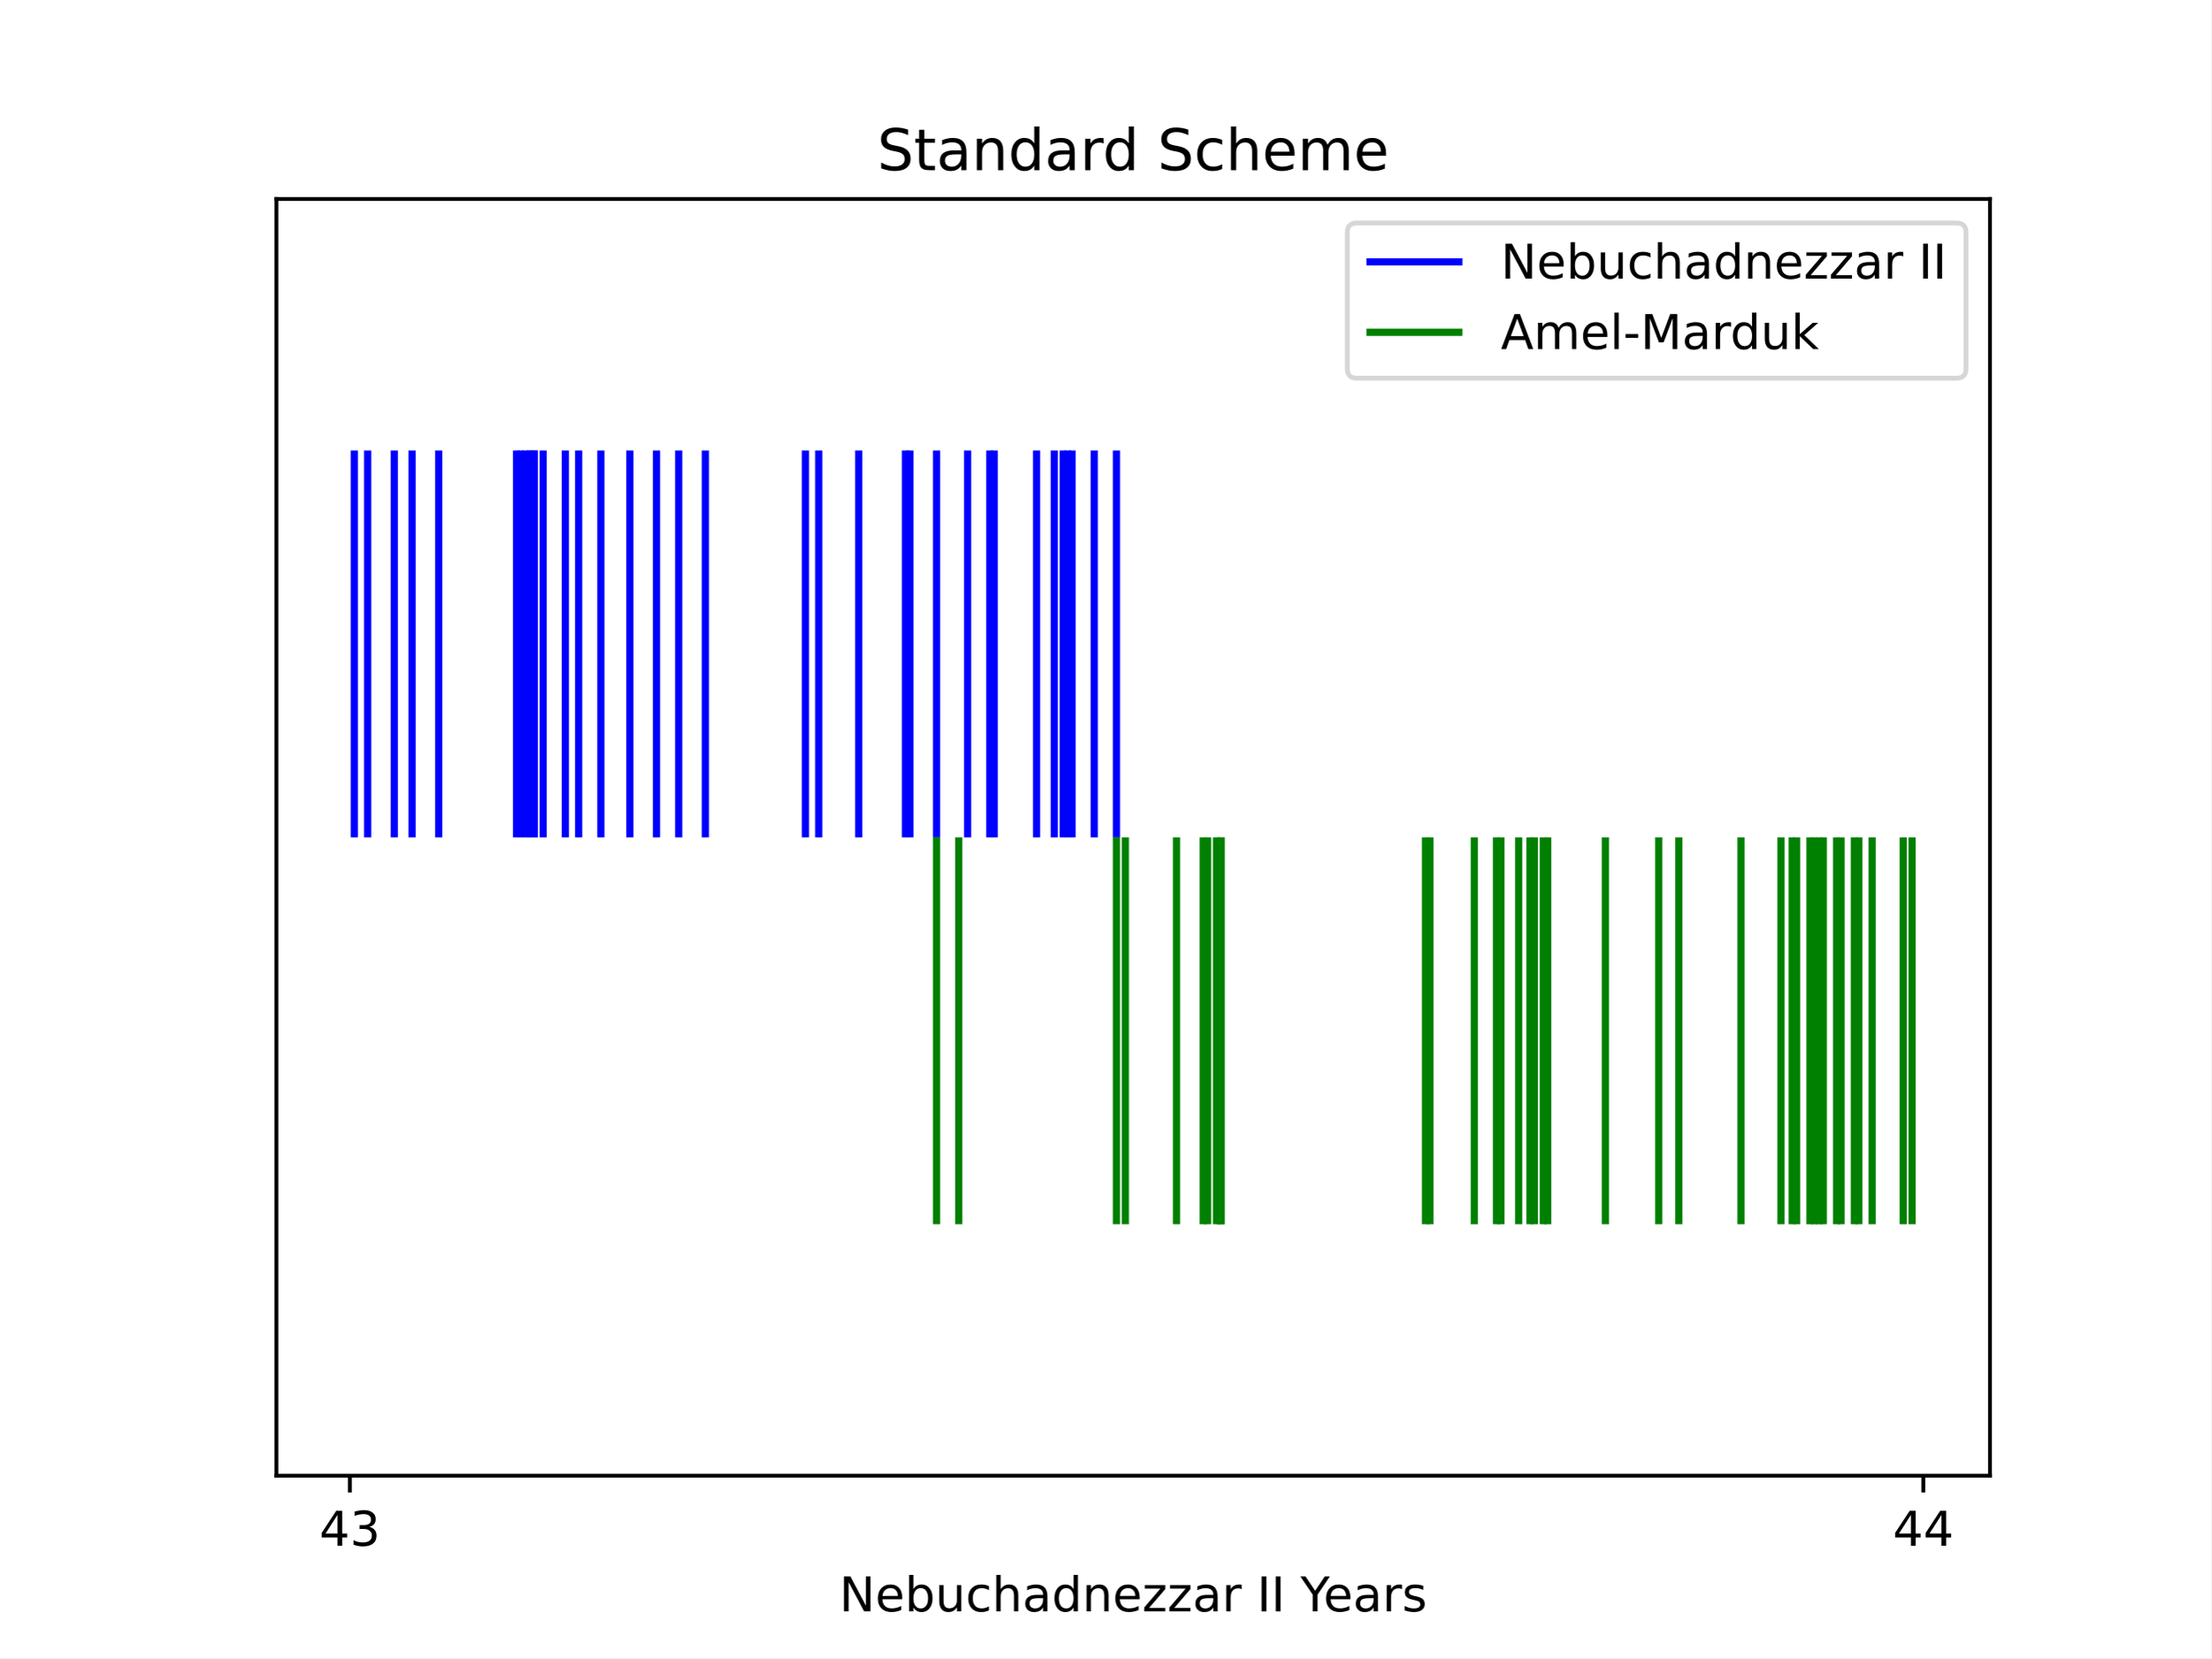
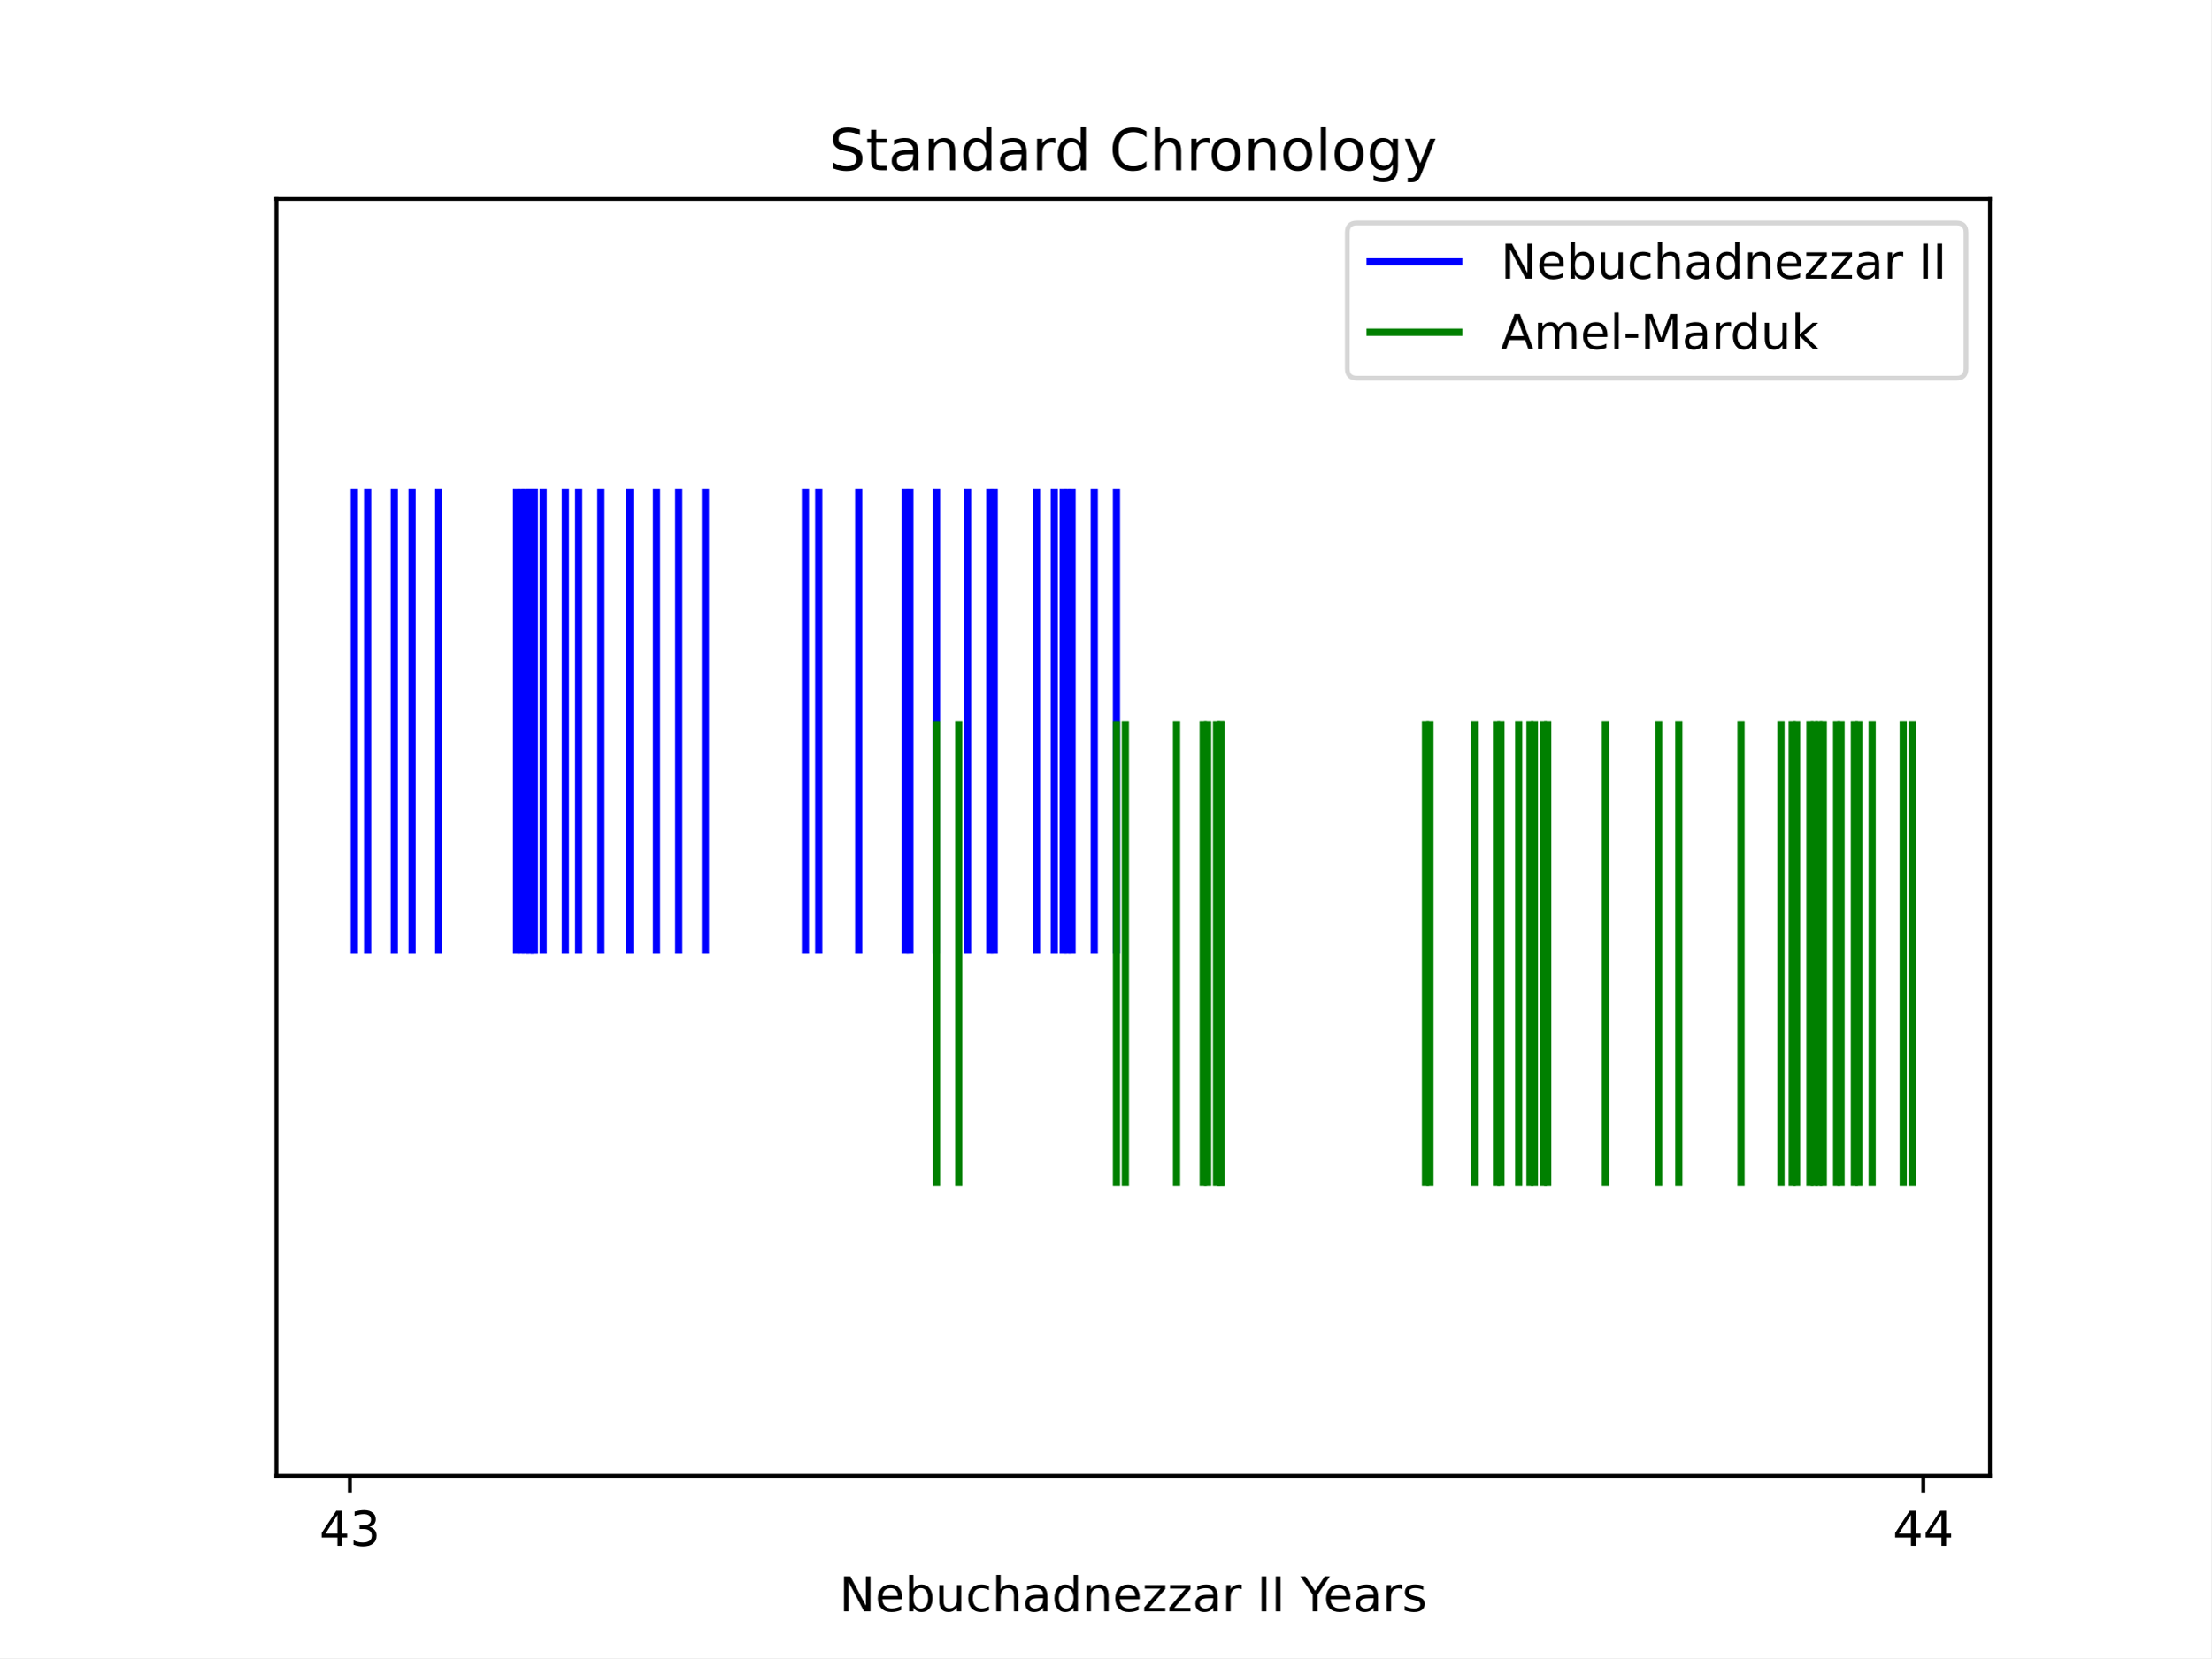
<svg xmlns="http://www.w3.org/2000/svg" xmlns:xlink="http://www.w3.org/1999/xlink" width="460.8pt" height="345.6pt" viewBox="0 0 460.8 345.6" version="1.1">
  <defs>
    <style type="text/css">*{stroke-linejoin: round; stroke-linecap: butt}</style>
  </defs>
  <g id="figure_1">
    <g id="patch_1">
      <path d="M 0 345.6  L 460.8 345.6  L 460.8 0  L 0 0  z " style="fill: #ffffff" />
    </g>
    <g id="axes_1">
      <g id="patch_2">
        <path d="M 57.6 307.584  L 414.72 307.584  L 414.72 41.472  L 57.6 41.472  z " style="fill: #ffffff" />
      </g>
      <g id="matplotlib.axis_1">
        <g id="xtick_1">
          <g id="line2d_1">
            <defs>
-               <path id="mb372bc1e57" d="M 0 0  L 0 3.5  " style="stroke: #000000; stroke-width: 0.8" />
+               <path id="m8598c7344e" d="M 0 0  L 0 3.5  " style="stroke: #000000; stroke-width: 0.8" />
            </defs>
            <g>
-               <use xlink:href="#mb372bc1e57" x="72.907" y="307.584" style="stroke: #000000; stroke-width: 0.8" />
+               <use xlink:href="#m8598c7344e" x="72.907" y="307.584" style="stroke: #000000; stroke-width: 0.8" />
            </g>
          </g>
          <g id="text_1">
            <g transform="translate(66.54484 322.1824)scale(0.1 -0.1)">
              <defs>
                <path id="DejaVuSans-34" d="M 2419 4116  L 825 1625  L 2419 1625  L 2419 4116  z M 2253 4666  L 3047 4666  L 3047 1625  L 3713 1625  L 3713 1100  L 3047 1100  L 3047 0  L 2419 0  L 2419 1100  L 313 1100  L 313 1709  L 2253 4666  z " transform="scale(0.015625)" />
                <path id="DejaVuSans-33" d="M 2597 2516  Q 3050 2419 3304 2112  Q 3559 1806 3559 1356  Q 3559 666 3084 287  Q 2609 -91 1734 -91  Q 1441 -91 1130 -33  Q 819 25 488 141  L 488 750  Q 750 597 1062 519  Q 1375 441 1716 441  Q 2309 441 2620 675  Q 2931 909 2931 1356  Q 2931 1769 2642 2001  Q 2353 2234 1838 2234  L 1294 2234  L 1294 2753  L 1863 2753  Q 2328 2753 2575 2939  Q 2822 3125 2822 3475  Q 2822 3834 2567 4026  Q 2313 4219 1838 4219  Q 1578 4219 1281 4162  Q 984 4106 628 3988  L 628 4550  Q 988 4650 1302 4700  Q 1616 4750 1894 4750  Q 2613 4750 3031 4423  Q 3450 4097 3450 3541  Q 3450 3153 3228 2886  Q 3006 2619 2597 2516  z " transform="scale(0.015625)" />
              </defs>
              <use xlink:href="#DejaVuSans-34" />
              <use xlink:href="#DejaVuSans-33" x="63.623" />
            </g>
          </g>
        </g>
        <g id="xtick_2">
          <g id="line2d_2">
            <g>
-               <use xlink:href="#mb372bc1e57" x="400.829" y="307.584" style="stroke: #000000; stroke-width: 0.8" />
+               <use xlink:href="#m8598c7344e" x="400.829" y="307.584" style="stroke: #000000; stroke-width: 0.8" />
            </g>
          </g>
          <g id="text_2">
            <g transform="translate(394.466 322.1824)scale(0.1 -0.1)">
              <use xlink:href="#DejaVuSans-34" />
              <use xlink:href="#DejaVuSans-34" x="63.623" />
            </g>
          </g>
        </g>
        <g id="text_3">
          <g transform="translate(174.91 335.8606)scale(0.1 -0.1)">
            <defs>
              <path id="DejaVuSans-4e" d="M 628 4666  L 1478 4666  L 3547 763  L 3547 4666  L 4159 4666  L 4159 0  L 3309 0  L 1241 3903  L 1241 0  L 628 0  L 628 4666  z " transform="scale(0.015625)" />
              <path id="DejaVuSans-65" d="M 3597 1894  L 3597 1613  L 953 1613  Q 991 1019 1311 708  Q 1631 397 2203 397  Q 2534 397 2845 478  Q 3156 559 3463 722  L 3463 178  Q 3153 47 2828 -22  Q 2503 -91 2169 -91  Q 1331 -91 842 396  Q 353 884 353 1716  Q 353 2575 817 3079  Q 1281 3584 2069 3584  Q 2775 3584 3186 3129  Q 3597 2675 3597 1894  z M 3022 2063  Q 3016 2534 2758 2815  Q 2500 3097 2075 3097  Q 1594 3097 1305 2825  Q 1016 2553 972 2059  L 3022 2063  z " transform="scale(0.015625)" />
              <path id="DejaVuSans-62" d="M 3116 1747  Q 3116 2381 2855 2742  Q 2594 3103 2138 3103  Q 1681 3103 1420 2742  Q 1159 2381 1159 1747  Q 1159 1113 1420 752  Q 1681 391 2138 391  Q 2594 391 2855 752  Q 3116 1113 3116 1747  z M 1159 2969  Q 1341 3281 1617 3432  Q 1894 3584 2278 3584  Q 2916 3584 3314 3078  Q 3713 2572 3713 1747  Q 3713 922 3314 415  Q 2916 -91 2278 -91  Q 1894 -91 1617 61  Q 1341 213 1159 525  L 1159 0  L 581 0  L 581 4863  L 1159 4863  L 1159 2969  z " transform="scale(0.015625)" />
              <path id="DejaVuSans-75" d="M 544 1381  L 544 3500  L 1119 3500  L 1119 1403  Q 1119 906 1312 657  Q 1506 409 1894 409  Q 2359 409 2629 706  Q 2900 1003 2900 1516  L 2900 3500  L 3475 3500  L 3475 0  L 2900 0  L 2900 538  Q 2691 219 2414 64  Q 2138 -91 1772 -91  Q 1169 -91 856 284  Q 544 659 544 1381  z M 1991 3584  L 1991 3584  z " transform="scale(0.015625)" />
              <path id="DejaVuSans-63" d="M 3122 3366  L 3122 2828  Q 2878 2963 2633 3030  Q 2388 3097 2138 3097  Q 1578 3097 1268 2742  Q 959 2388 959 1747  Q 959 1106 1268 751  Q 1578 397 2138 397  Q 2388 397 2633 464  Q 2878 531 3122 666  L 3122 134  Q 2881 22 2623 -34  Q 2366 -91 2075 -91  Q 1284 -91 818 406  Q 353 903 353 1747  Q 353 2603 823 3093  Q 1294 3584 2113 3584  Q 2378 3584 2631 3529  Q 2884 3475 3122 3366  z " transform="scale(0.015625)" />
              <path id="DejaVuSans-68" d="M 3513 2113  L 3513 0  L 2938 0  L 2938 2094  Q 2938 2591 2744 2837  Q 2550 3084 2163 3084  Q 1697 3084 1428 2787  Q 1159 2491 1159 1978  L 1159 0  L 581 0  L 581 4863  L 1159 4863  L 1159 2956  Q 1366 3272 1645 3428  Q 1925 3584 2291 3584  Q 2894 3584 3203 3211  Q 3513 2838 3513 2113  z " transform="scale(0.015625)" />
              <path id="DejaVuSans-61" d="M 2194 1759  Q 1497 1759 1228 1600  Q 959 1441 959 1056  Q 959 750 1161 570  Q 1363 391 1709 391  Q 2188 391 2477 730  Q 2766 1069 2766 1631  L 2766 1759  L 2194 1759  z M 3341 1997  L 3341 0  L 2766 0  L 2766 531  Q 2569 213 2275 61  Q 1981 -91 1556 -91  Q 1019 -91 701 211  Q 384 513 384 1019  Q 384 1609 779 1909  Q 1175 2209 1959 2209  L 2766 2209  L 2766 2266  Q 2766 2663 2505 2880  Q 2244 3097 1772 3097  Q 1472 3097 1187 3025  Q 903 2953 641 2809  L 641 3341  Q 956 3463 1253 3523  Q 1550 3584 1831 3584  Q 2591 3584 2966 3190  Q 3341 2797 3341 1997  z " transform="scale(0.015625)" />
              <path id="DejaVuSans-64" d="M 2906 2969  L 2906 4863  L 3481 4863  L 3481 0  L 2906 0  L 2906 525  Q 2725 213 2448 61  Q 2172 -91 1784 -91  Q 1150 -91 751 415  Q 353 922 353 1747  Q 353 2572 751 3078  Q 1150 3584 1784 3584  Q 2172 3584 2448 3432  Q 2725 3281 2906 2969  z M 947 1747  Q 947 1113 1208 752  Q 1469 391 1925 391  Q 2381 391 2643 752  Q 2906 1113 2906 1747  Q 2906 2381 2643 2742  Q 2381 3103 1925 3103  Q 1469 3103 1208 2742  Q 947 2381 947 1747  z " transform="scale(0.015625)" />
              <path id="DejaVuSans-6e" d="M 3513 2113  L 3513 0  L 2938 0  L 2938 2094  Q 2938 2591 2744 2837  Q 2550 3084 2163 3084  Q 1697 3084 1428 2787  Q 1159 2491 1159 1978  L 1159 0  L 581 0  L 581 3500  L 1159 3500  L 1159 2956  Q 1366 3272 1645 3428  Q 1925 3584 2291 3584  Q 2894 3584 3203 3211  Q 3513 2838 3513 2113  z " transform="scale(0.015625)" />
              <path id="DejaVuSans-7a" d="M 353 3500  L 3084 3500  L 3084 2975  L 922 459  L 3084 459  L 3084 0  L 275 0  L 275 525  L 2438 3041  L 353 3041  L 353 3500  z " transform="scale(0.015625)" />
              <path id="DejaVuSans-72" d="M 2631 2963  Q 2534 3019 2420 3045  Q 2306 3072 2169 3072  Q 1681 3072 1420 2755  Q 1159 2438 1159 1844  L 1159 0  L 581 0  L 581 3500  L 1159 3500  L 1159 2956  Q 1341 3275 1631 3429  Q 1922 3584 2338 3584  Q 2397 3584 2469 3576  Q 2541 3569 2628 3553  L 2631 2963  z " transform="scale(0.015625)" />
              <path id="DejaVuSans-20" transform="scale(0.015625)" />
              <path id="DejaVuSans-49" d="M 628 4666  L 1259 4666  L 1259 0  L 628 0  L 628 4666  z " transform="scale(0.015625)" />
              <path id="DejaVuSans-59" d="M -13 4666  L 666 4666  L 1959 2747  L 3244 4666  L 3922 4666  L 2272 2222  L 2272 0  L 1638 0  L 1638 2222  L -13 4666  z " transform="scale(0.015625)" />
              <path id="DejaVuSans-73" d="M 2834 3397  L 2834 2853  Q 2591 2978 2328 3040  Q 2066 3103 1784 3103  Q 1356 3103 1142 2972  Q 928 2841 928 2578  Q 928 2378 1081 2264  Q 1234 2150 1697 2047  L 1894 2003  Q 2506 1872 2764 1633  Q 3022 1394 3022 966  Q 3022 478 2636 193  Q 2250 -91 1575 -91  Q 1294 -91 989 -36  Q 684 19 347 128  L 347 722  Q 666 556 975 473  Q 1284 391 1588 391  Q 1994 391 2212 530  Q 2431 669 2431 922  Q 2431 1156 2273 1281  Q 2116 1406 1581 1522  L 1381 1569  Q 847 1681 609 1914  Q 372 2147 372 2553  Q 372 3047 722 3315  Q 1072 3584 1716 3584  Q 2034 3584 2315 3537  Q 2597 3491 2834 3397  z " transform="scale(0.015625)" />
            </defs>
            <use xlink:href="#DejaVuSans-4e" />
            <use xlink:href="#DejaVuSans-65" x="74.805" />
            <use xlink:href="#DejaVuSans-62" x="136.328" />
            <use xlink:href="#DejaVuSans-75" x="199.805" />
            <use xlink:href="#DejaVuSans-63" x="263.184" />
            <use xlink:href="#DejaVuSans-68" x="318.164" />
            <use xlink:href="#DejaVuSans-61" x="381.543" />
            <use xlink:href="#DejaVuSans-64" x="442.822" />
            <use xlink:href="#DejaVuSans-6e" x="506.299" />
            <use xlink:href="#DejaVuSans-65" x="569.678" />
            <use xlink:href="#DejaVuSans-7a" x="631.201" />
            <use xlink:href="#DejaVuSans-7a" x="683.691" />
            <use xlink:href="#DejaVuSans-61" x="736.182" />
            <use xlink:href="#DejaVuSans-72" x="797.461" />
            <use xlink:href="#DejaVuSans-20" x="838.574" />
            <use xlink:href="#DejaVuSans-49" x="870.361" />
            <use xlink:href="#DejaVuSans-49" x="899.854" />
            <use xlink:href="#DejaVuSans-20" x="929.346" />
            <use xlink:href="#DejaVuSans-59" x="961.133" />
            <use xlink:href="#DejaVuSans-65" x="1008.967" />
            <use xlink:href="#DejaVuSans-61" x="1070.49" />
            <use xlink:href="#DejaVuSans-72" x="1131.77" />
            <use xlink:href="#DejaVuSans-73" x="1172.883" />
          </g>
        </g>
      </g>
      <g id="EventCollection_1">
-         <path d="M 73.833 93.888  L 73.833 174.528  " clip-path="url(#p3b15aff556)" style="fill: none; stroke: #0000ff; stroke-width: 1.5" />
-         <path d="M 76.609 93.888  L 76.609 174.528  " clip-path="url(#p3b15aff556)" style="fill: none; stroke: #0000ff; stroke-width: 1.5" />
-         <path d="M 82.161 93.888  L 82.161 174.528  " clip-path="url(#p3b15aff556)" style="fill: none; stroke: #0000ff; stroke-width: 1.5" />
-         <path d="M 85.863 93.888  L 85.863 174.528  " clip-path="url(#p3b15aff556)" style="fill: none; stroke: #0000ff; stroke-width: 1.5" />
-         <path d="M 91.415 93.888  L 91.415 174.528  " clip-path="url(#p3b15aff556)" style="fill: none; stroke: #0000ff; stroke-width: 1.5" />
-         <path d="M 107.637 93.888  L 107.637 174.528  " clip-path="url(#p3b15aff556)" style="fill: none; stroke: #0000ff; stroke-width: 1.5" />
-         <path d="M 108.563 93.888  L 108.563 174.528  " clip-path="url(#p3b15aff556)" style="fill: none; stroke: #0000ff; stroke-width: 1.5" />
-         <path d="M 109.488 93.888  L 109.488 174.528  " clip-path="url(#p3b15aff556)" style="fill: none; stroke: #0000ff; stroke-width: 1.5" />
-         <path d="M 110.413 93.888  L 110.413 174.528  " clip-path="url(#p3b15aff556)" style="fill: none; stroke: #0000ff; stroke-width: 1.5" />
-         <path d="M 110.413 93.888  L 110.413 174.528  " clip-path="url(#p3b15aff556)" style="fill: none; stroke: #0000ff; stroke-width: 1.5" />
-         <path d="M 111.339 93.888  L 111.339 174.528  " clip-path="url(#p3b15aff556)" style="fill: none; stroke: #0000ff; stroke-width: 1.5" />
-         <path d="M 111.339 93.888  L 111.339 174.528  " clip-path="url(#p3b15aff556)" style="fill: none; stroke: #0000ff; stroke-width: 1.5" />
-         <path d="M 113.19 93.888  L 113.19 174.528  " clip-path="url(#p3b15aff556)" style="fill: none; stroke: #0000ff; stroke-width: 1.5" />
-         <path d="M 117.817 93.888  L 117.817 174.528  " clip-path="url(#p3b15aff556)" style="fill: none; stroke: #0000ff; stroke-width: 1.5" />
-         <path d="M 120.593 93.888  L 120.593 174.528  " clip-path="url(#p3b15aff556)" style="fill: none; stroke: #0000ff; stroke-width: 1.5" />
-         <path d="M 125.22 93.888  L 125.22 174.528  " clip-path="url(#p3b15aff556)" style="fill: none; stroke: #0000ff; stroke-width: 1.5" />
-         <path d="M 131.262 93.888  L 131.262 174.528  " clip-path="url(#p3b15aff556)" style="fill: none; stroke: #0000ff; stroke-width: 1.5" />
-         <path d="M 136.815 93.888  L 136.815 174.528  " clip-path="url(#p3b15aff556)" style="fill: none; stroke: #0000ff; stroke-width: 1.5" />
-         <path d="M 141.442 93.888  L 141.442 174.528  " clip-path="url(#p3b15aff556)" style="fill: none; stroke: #0000ff; stroke-width: 1.5" />
-         <path d="M 146.994 93.888  L 146.994 174.528  " clip-path="url(#p3b15aff556)" style="fill: none; stroke: #0000ff; stroke-width: 1.5" />
-         <path d="M 167.843 93.888  L 167.843 174.528  " clip-path="url(#p3b15aff556)" style="fill: none; stroke: #0000ff; stroke-width: 1.5" />
-         <path d="M 170.619 93.888  L 170.619 174.528  " clip-path="url(#p3b15aff556)" style="fill: none; stroke: #0000ff; stroke-width: 1.5" />
-         <path d="M 178.948 93.888  L 178.948 174.528  " clip-path="url(#p3b15aff556)" style="fill: none; stroke: #0000ff; stroke-width: 1.5" />
-         <path d="M 188.692 93.888  L 188.692 174.528  " clip-path="url(#p3b15aff556)" style="fill: none; stroke: #0000ff; stroke-width: 1.5" />
-         <path d="M 189.618 93.888  L 189.618 174.528  " clip-path="url(#p3b15aff556)" style="fill: none; stroke: #0000ff; stroke-width: 1.5" />
-         <path d="M 195.17 93.888  L 195.17 174.528  " clip-path="url(#p3b15aff556)" style="fill: none; stroke: #0000ff; stroke-width: 1.5" />
-         <path d="M 201.648 93.888  L 201.648 174.528  " clip-path="url(#p3b15aff556)" style="fill: none; stroke: #0000ff; stroke-width: 1.5" />
-         <path d="M 206.275 93.888  L 206.275 174.528  " clip-path="url(#p3b15aff556)" style="fill: none; stroke: #0000ff; stroke-width: 1.5" />
-         <path d="M 207.2 93.888  L 207.2 174.528  " clip-path="url(#p3b15aff556)" style="fill: none; stroke: #0000ff; stroke-width: 1.5" />
-         <path d="M 216.019 93.888  L 216.019 174.528  " clip-path="url(#p3b15aff556)" style="fill: none; stroke: #0000ff; stroke-width: 1.5" />
-         <path d="M 219.72 93.888  L 219.72 174.528  " clip-path="url(#p3b15aff556)" style="fill: none; stroke: #0000ff; stroke-width: 1.5" />
-         <path d="M 221.571 93.888  L 221.571 174.528  " clip-path="url(#p3b15aff556)" style="fill: none; stroke: #0000ff; stroke-width: 1.5" />
-         <path d="M 222.497 93.888  L 222.497 174.528  " clip-path="url(#p3b15aff556)" style="fill: none; stroke: #0000ff; stroke-width: 1.5" />
-         <path d="M 223.422 93.888  L 223.422 174.528  " clip-path="url(#p3b15aff556)" style="fill: none; stroke: #0000ff; stroke-width: 1.5" />
-         <path d="M 228.049 93.888  L 228.049 174.528  " clip-path="url(#p3b15aff556)" style="fill: none; stroke: #0000ff; stroke-width: 1.5" />
-         <path d="M 232.676 93.888  L 232.676 174.528  " clip-path="url(#p3b15aff556)" style="fill: none; stroke: #0000ff; stroke-width: 1.5" />
+         <path d="M 73.833 101.952  L 73.833 198.72  " clip-path="url(#p66c14195fe)" style="fill: none; stroke: #0000ff; stroke-width: 1.5" />
+         <path d="M 76.609 101.952  L 76.609 198.72  " clip-path="url(#p66c14195fe)" style="fill: none; stroke: #0000ff; stroke-width: 1.5" />
+         <path d="M 82.161 101.952  L 82.161 198.72  " clip-path="url(#p66c14195fe)" style="fill: none; stroke: #0000ff; stroke-width: 1.5" />
+         <path d="M 85.863 101.952  L 85.863 198.72  " clip-path="url(#p66c14195fe)" style="fill: none; stroke: #0000ff; stroke-width: 1.5" />
+         <path d="M 91.415 101.952  L 91.415 198.72  " clip-path="url(#p66c14195fe)" style="fill: none; stroke: #0000ff; stroke-width: 1.5" />
+         <path d="M 107.637 101.952  L 107.637 198.72  " clip-path="url(#p66c14195fe)" style="fill: none; stroke: #0000ff; stroke-width: 1.5" />
+         <path d="M 108.563 101.952  L 108.563 198.72  " clip-path="url(#p66c14195fe)" style="fill: none; stroke: #0000ff; stroke-width: 1.5" />
+         <path d="M 109.488 101.952  L 109.488 198.72  " clip-path="url(#p66c14195fe)" style="fill: none; stroke: #0000ff; stroke-width: 1.5" />
+         <path d="M 110.413 101.952  L 110.413 198.72  " clip-path="url(#p66c14195fe)" style="fill: none; stroke: #0000ff; stroke-width: 1.5" />
+         <path d="M 110.413 101.952  L 110.413 198.72  " clip-path="url(#p66c14195fe)" style="fill: none; stroke: #0000ff; stroke-width: 1.5" />
+         <path d="M 111.339 101.952  L 111.339 198.72  " clip-path="url(#p66c14195fe)" style="fill: none; stroke: #0000ff; stroke-width: 1.5" />
+         <path d="M 111.339 101.952  L 111.339 198.72  " clip-path="url(#p66c14195fe)" style="fill: none; stroke: #0000ff; stroke-width: 1.5" />
+         <path d="M 113.19 101.952  L 113.19 198.72  " clip-path="url(#p66c14195fe)" style="fill: none; stroke: #0000ff; stroke-width: 1.5" />
+         <path d="M 117.817 101.952  L 117.817 198.72  " clip-path="url(#p66c14195fe)" style="fill: none; stroke: #0000ff; stroke-width: 1.5" />
+         <path d="M 120.593 101.952  L 120.593 198.72  " clip-path="url(#p66c14195fe)" style="fill: none; stroke: #0000ff; stroke-width: 1.5" />
+         <path d="M 125.22 101.952  L 125.22 198.72  " clip-path="url(#p66c14195fe)" style="fill: none; stroke: #0000ff; stroke-width: 1.5" />
+         <path d="M 131.262 101.952  L 131.262 198.72  " clip-path="url(#p66c14195fe)" style="fill: none; stroke: #0000ff; stroke-width: 1.5" />
+         <path d="M 136.815 101.952  L 136.815 198.72  " clip-path="url(#p66c14195fe)" style="fill: none; stroke: #0000ff; stroke-width: 1.5" />
+         <path d="M 141.442 101.952  L 141.442 198.72  " clip-path="url(#p66c14195fe)" style="fill: none; stroke: #0000ff; stroke-width: 1.5" />
+         <path d="M 146.994 101.952  L 146.994 198.72  " clip-path="url(#p66c14195fe)" style="fill: none; stroke: #0000ff; stroke-width: 1.5" />
+         <path d="M 167.843 101.952  L 167.843 198.72  " clip-path="url(#p66c14195fe)" style="fill: none; stroke: #0000ff; stroke-width: 1.5" />
+         <path d="M 170.619 101.952  L 170.619 198.72  " clip-path="url(#p66c14195fe)" style="fill: none; stroke: #0000ff; stroke-width: 1.5" />
+         <path d="M 178.948 101.952  L 178.948 198.72  " clip-path="url(#p66c14195fe)" style="fill: none; stroke: #0000ff; stroke-width: 1.5" />
+         <path d="M 188.692 101.952  L 188.692 198.72  " clip-path="url(#p66c14195fe)" style="fill: none; stroke: #0000ff; stroke-width: 1.5" />
+         <path d="M 189.618 101.952  L 189.618 198.72  " clip-path="url(#p66c14195fe)" style="fill: none; stroke: #0000ff; stroke-width: 1.5" />
+         <path d="M 195.17 101.952  L 195.17 198.72  " clip-path="url(#p66c14195fe)" style="fill: none; stroke: #0000ff; stroke-width: 1.5" />
+         <path d="M 201.648 101.952  L 201.648 198.72  " clip-path="url(#p66c14195fe)" style="fill: none; stroke: #0000ff; stroke-width: 1.5" />
+         <path d="M 206.275 101.952  L 206.275 198.72  " clip-path="url(#p66c14195fe)" style="fill: none; stroke: #0000ff; stroke-width: 1.5" />
+         <path d="M 207.2 101.952  L 207.2 198.72  " clip-path="url(#p66c14195fe)" style="fill: none; stroke: #0000ff; stroke-width: 1.5" />
+         <path d="M 216.019 101.952  L 216.019 198.72  " clip-path="url(#p66c14195fe)" style="fill: none; stroke: #0000ff; stroke-width: 1.5" />
+         <path d="M 219.72 101.952  L 219.72 198.72  " clip-path="url(#p66c14195fe)" style="fill: none; stroke: #0000ff; stroke-width: 1.5" />
+         <path d="M 221.571 101.952  L 221.571 198.72  " clip-path="url(#p66c14195fe)" style="fill: none; stroke: #0000ff; stroke-width: 1.5" />
+         <path d="M 222.497 101.952  L 222.497 198.72  " clip-path="url(#p66c14195fe)" style="fill: none; stroke: #0000ff; stroke-width: 1.5" />
+         <path d="M 223.422 101.952  L 223.422 198.72  " clip-path="url(#p66c14195fe)" style="fill: none; stroke: #0000ff; stroke-width: 1.5" />
+         <path d="M 228.049 101.952  L 228.049 198.72  " clip-path="url(#p66c14195fe)" style="fill: none; stroke: #0000ff; stroke-width: 1.5" />
+         <path d="M 232.676 101.952  L 232.676 198.72  " clip-path="url(#p66c14195fe)" style="fill: none; stroke: #0000ff; stroke-width: 1.5" />
      </g>
      <g id="EventCollection_2">
-         <path d="M 195.17 174.528  L 195.17 255.168  " clip-path="url(#p3b15aff556)" style="fill: none; stroke: #008000; stroke-width: 1.5" />
-         <path d="M 199.797 174.528  L 199.797 255.168  " clip-path="url(#p3b15aff556)" style="fill: none; stroke: #008000; stroke-width: 1.5" />
-         <path d="M 232.676 174.528  L 232.676 255.168  " clip-path="url(#p3b15aff556)" style="fill: none; stroke: #008000; stroke-width: 1.5" />
-         <path d="M 234.527 174.528  L 234.527 255.168  " clip-path="url(#p3b15aff556)" style="fill: none; stroke: #008000; stroke-width: 1.5" />
-         <path d="M 245.196 174.528  L 245.196 255.168  " clip-path="url(#p3b15aff556)" style="fill: none; stroke: #008000; stroke-width: 1.5" />
-         <path d="M 250.749 174.528  L 250.749 255.168  " clip-path="url(#p3b15aff556)" style="fill: none; stroke: #008000; stroke-width: 1.5" />
-         <path d="M 251.674 174.528  L 251.674 255.168  " clip-path="url(#p3b15aff556)" style="fill: none; stroke: #008000; stroke-width: 1.5" />
-         <path d="M 253.525 174.528  L 253.525 255.168  " clip-path="url(#p3b15aff556)" style="fill: none; stroke: #008000; stroke-width: 1.5" />
-         <path d="M 254.45 174.528  L 254.45 255.168  " clip-path="url(#p3b15aff556)" style="fill: none; stroke: #008000; stroke-width: 1.5" />
-         <path d="M 254.45 174.528  L 254.45 255.168  " clip-path="url(#p3b15aff556)" style="fill: none; stroke: #008000; stroke-width: 1.5" />
-         <path d="M 297.074 174.528  L 297.074 255.168  " clip-path="url(#p3b15aff556)" style="fill: none; stroke: #008000; stroke-width: 1.5" />
-         <path d="M 297.999 174.528  L 297.999 255.168  " clip-path="url(#p3b15aff556)" style="fill: none; stroke: #008000; stroke-width: 1.5" />
-         <path d="M 307.253 174.528  L 307.253 255.168  " clip-path="url(#p3b15aff556)" style="fill: none; stroke: #008000; stroke-width: 1.5" />
-         <path d="M 311.88 174.528  L 311.88 255.168  " clip-path="url(#p3b15aff556)" style="fill: none; stroke: #008000; stroke-width: 1.5" />
-         <path d="M 312.805 174.528  L 312.805 255.168  " clip-path="url(#p3b15aff556)" style="fill: none; stroke: #008000; stroke-width: 1.5" />
-         <path d="M 316.507 174.528  L 316.507 255.168  " clip-path="url(#p3b15aff556)" style="fill: none; stroke: #008000; stroke-width: 1.5" />
-         <path d="M 318.848 174.528  L 318.848 255.168  " clip-path="url(#p3b15aff556)" style="fill: none; stroke: #008000; stroke-width: 1.5" />
-         <path d="M 319.774 174.528  L 319.774 255.168  " clip-path="url(#p3b15aff556)" style="fill: none; stroke: #008000; stroke-width: 1.5" />
-         <path d="M 321.624 174.528  L 321.624 255.168  " clip-path="url(#p3b15aff556)" style="fill: none; stroke: #008000; stroke-width: 1.5" />
-         <path d="M 322.55 174.528  L 322.55 255.168  " clip-path="url(#p3b15aff556)" style="fill: none; stroke: #008000; stroke-width: 1.5" />
-         <path d="M 334.58 174.528  L 334.58 255.168  " clip-path="url(#p3b15aff556)" style="fill: none; stroke: #008000; stroke-width: 1.5" />
-         <path d="M 345.685 174.528  L 345.685 255.168  " clip-path="url(#p3b15aff556)" style="fill: none; stroke: #008000; stroke-width: 1.5" />
-         <path d="M 349.877 174.528  L 349.877 255.168  " clip-path="url(#p3b15aff556)" style="fill: none; stroke: #008000; stroke-width: 1.5" />
-         <path d="M 362.832 174.528  L 362.832 255.168  " clip-path="url(#p3b15aff556)" style="fill: none; stroke: #008000; stroke-width: 1.5" />
-         <path d="M 371.161 174.528  L 371.161 255.168  " clip-path="url(#p3b15aff556)" style="fill: none; stroke: #008000; stroke-width: 1.5" />
-         <path d="M 373.502 174.528  L 373.502 255.168  " clip-path="url(#p3b15aff556)" style="fill: none; stroke: #008000; stroke-width: 1.5" />
-         <path d="M 374.427 174.528  L 374.427 255.168  " clip-path="url(#p3b15aff556)" style="fill: none; stroke: #008000; stroke-width: 1.5" />
-         <path d="M 377.203 174.528  L 377.203 255.168  " clip-path="url(#p3b15aff556)" style="fill: none; stroke: #008000; stroke-width: 1.5" />
-         <path d="M 378.129 174.528  L 378.129 255.168  " clip-path="url(#p3b15aff556)" style="fill: none; stroke: #008000; stroke-width: 1.5" />
-         <path d="M 379.054 174.528  L 379.054 255.168  " clip-path="url(#p3b15aff556)" style="fill: none; stroke: #008000; stroke-width: 1.5" />
-         <path d="M 379.979 174.528  L 379.979 255.168  " clip-path="url(#p3b15aff556)" style="fill: none; stroke: #008000; stroke-width: 1.5" />
-         <path d="M 382.756 174.528  L 382.756 255.168  " clip-path="url(#p3b15aff556)" style="fill: none; stroke: #008000; stroke-width: 1.5" />
-         <path d="M 383.681 174.528  L 383.681 255.168  " clip-path="url(#p3b15aff556)" style="fill: none; stroke: #008000; stroke-width: 1.5" />
-         <path d="M 386.457 174.528  L 386.457 255.168  " clip-path="url(#p3b15aff556)" style="fill: none; stroke: #008000; stroke-width: 1.5" />
-         <path d="M 387.383 174.528  L 387.383 255.168  " clip-path="url(#p3b15aff556)" style="fill: none; stroke: #008000; stroke-width: 1.5" />
-         <path d="M 390.159 174.528  L 390.159 255.168  " clip-path="url(#p3b15aff556)" style="fill: none; stroke: #008000; stroke-width: 1.5" />
-         <path d="M 396.636 174.528  L 396.636 255.168  " clip-path="url(#p3b15aff556)" style="fill: none; stroke: #008000; stroke-width: 1.5" />
-         <path d="M 398.487 174.528  L 398.487 255.168  " clip-path="url(#p3b15aff556)" style="fill: none; stroke: #008000; stroke-width: 1.5" />
+         <path d="M 195.17 150.336  L 195.17 247.104  " clip-path="url(#p66c14195fe)" style="fill: none; stroke: #008000; stroke-width: 1.5" />
+         <path d="M 199.797 150.336  L 199.797 247.104  " clip-path="url(#p66c14195fe)" style="fill: none; stroke: #008000; stroke-width: 1.5" />
+         <path d="M 232.676 150.336  L 232.676 247.104  " clip-path="url(#p66c14195fe)" style="fill: none; stroke: #008000; stroke-width: 1.5" />
+         <path d="M 234.527 150.336  L 234.527 247.104  " clip-path="url(#p66c14195fe)" style="fill: none; stroke: #008000; stroke-width: 1.5" />
+         <path d="M 245.196 150.336  L 245.196 247.104  " clip-path="url(#p66c14195fe)" style="fill: none; stroke: #008000; stroke-width: 1.5" />
+         <path d="M 250.749 150.336  L 250.749 247.104  " clip-path="url(#p66c14195fe)" style="fill: none; stroke: #008000; stroke-width: 1.5" />
+         <path d="M 251.674 150.336  L 251.674 247.104  " clip-path="url(#p66c14195fe)" style="fill: none; stroke: #008000; stroke-width: 1.5" />
+         <path d="M 253.525 150.336  L 253.525 247.104  " clip-path="url(#p66c14195fe)" style="fill: none; stroke: #008000; stroke-width: 1.5" />
+         <path d="M 254.45 150.336  L 254.45 247.104  " clip-path="url(#p66c14195fe)" style="fill: none; stroke: #008000; stroke-width: 1.5" />
+         <path d="M 254.45 150.336  L 254.45 247.104  " clip-path="url(#p66c14195fe)" style="fill: none; stroke: #008000; stroke-width: 1.5" />
+         <path d="M 297.074 150.336  L 297.074 247.104  " clip-path="url(#p66c14195fe)" style="fill: none; stroke: #008000; stroke-width: 1.5" />
+         <path d="M 297.999 150.336  L 297.999 247.104  " clip-path="url(#p66c14195fe)" style="fill: none; stroke: #008000; stroke-width: 1.5" />
+         <path d="M 307.253 150.336  L 307.253 247.104  " clip-path="url(#p66c14195fe)" style="fill: none; stroke: #008000; stroke-width: 1.5" />
+         <path d="M 311.88 150.336  L 311.88 247.104  " clip-path="url(#p66c14195fe)" style="fill: none; stroke: #008000; stroke-width: 1.5" />
+         <path d="M 312.805 150.336  L 312.805 247.104  " clip-path="url(#p66c14195fe)" style="fill: none; stroke: #008000; stroke-width: 1.5" />
+         <path d="M 316.507 150.336  L 316.507 247.104  " clip-path="url(#p66c14195fe)" style="fill: none; stroke: #008000; stroke-width: 1.5" />
+         <path d="M 318.848 150.336  L 318.848 247.104  " clip-path="url(#p66c14195fe)" style="fill: none; stroke: #008000; stroke-width: 1.5" />
+         <path d="M 319.774 150.336  L 319.774 247.104  " clip-path="url(#p66c14195fe)" style="fill: none; stroke: #008000; stroke-width: 1.5" />
+         <path d="M 321.624 150.336  L 321.624 247.104  " clip-path="url(#p66c14195fe)" style="fill: none; stroke: #008000; stroke-width: 1.5" />
+         <path d="M 322.55 150.336  L 322.55 247.104  " clip-path="url(#p66c14195fe)" style="fill: none; stroke: #008000; stroke-width: 1.5" />
+         <path d="M 334.58 150.336  L 334.58 247.104  " clip-path="url(#p66c14195fe)" style="fill: none; stroke: #008000; stroke-width: 1.5" />
+         <path d="M 345.685 150.336  L 345.685 247.104  " clip-path="url(#p66c14195fe)" style="fill: none; stroke: #008000; stroke-width: 1.5" />
+         <path d="M 349.877 150.336  L 349.877 247.104  " clip-path="url(#p66c14195fe)" style="fill: none; stroke: #008000; stroke-width: 1.5" />
+         <path d="M 362.832 150.336  L 362.832 247.104  " clip-path="url(#p66c14195fe)" style="fill: none; stroke: #008000; stroke-width: 1.5" />
+         <path d="M 371.161 150.336  L 371.161 247.104  " clip-path="url(#p66c14195fe)" style="fill: none; stroke: #008000; stroke-width: 1.5" />
+         <path d="M 373.502 150.336  L 373.502 247.104  " clip-path="url(#p66c14195fe)" style="fill: none; stroke: #008000; stroke-width: 1.5" />
+         <path d="M 374.427 150.336  L 374.427 247.104  " clip-path="url(#p66c14195fe)" style="fill: none; stroke: #008000; stroke-width: 1.5" />
+         <path d="M 377.203 150.336  L 377.203 247.104  " clip-path="url(#p66c14195fe)" style="fill: none; stroke: #008000; stroke-width: 1.5" />
+         <path d="M 378.129 150.336  L 378.129 247.104  " clip-path="url(#p66c14195fe)" style="fill: none; stroke: #008000; stroke-width: 1.5" />
+         <path d="M 379.054 150.336  L 379.054 247.104  " clip-path="url(#p66c14195fe)" style="fill: none; stroke: #008000; stroke-width: 1.5" />
+         <path d="M 379.979 150.336  L 379.979 247.104  " clip-path="url(#p66c14195fe)" style="fill: none; stroke: #008000; stroke-width: 1.5" />
+         <path d="M 382.756 150.336  L 382.756 247.104  " clip-path="url(#p66c14195fe)" style="fill: none; stroke: #008000; stroke-width: 1.5" />
+         <path d="M 383.681 150.336  L 383.681 247.104  " clip-path="url(#p66c14195fe)" style="fill: none; stroke: #008000; stroke-width: 1.5" />
+         <path d="M 386.457 150.336  L 386.457 247.104  " clip-path="url(#p66c14195fe)" style="fill: none; stroke: #008000; stroke-width: 1.5" />
+         <path d="M 387.383 150.336  L 387.383 247.104  " clip-path="url(#p66c14195fe)" style="fill: none; stroke: #008000; stroke-width: 1.5" />
+         <path d="M 390.159 150.336  L 390.159 247.104  " clip-path="url(#p66c14195fe)" style="fill: none; stroke: #008000; stroke-width: 1.5" />
+         <path d="M 396.636 150.336  L 396.636 247.104  " clip-path="url(#p66c14195fe)" style="fill: none; stroke: #008000; stroke-width: 1.5" />
+         <path d="M 398.487 150.336  L 398.487 247.104  " clip-path="url(#p66c14195fe)" style="fill: none; stroke: #008000; stroke-width: 1.5" />
      </g>
      <g id="patch_3">
        <path d="M 57.6 307.584  L 57.6 41.472  " style="fill: none; stroke: #000000; stroke-width: 0.8; stroke-linejoin: miter; stroke-linecap: square" />
      </g>
      <g id="patch_4">
        <path d="M 414.72 307.584  L 414.72 41.472  " style="fill: none; stroke: #000000; stroke-width: 0.8; stroke-linejoin: miter; stroke-linecap: square" />
      </g>
      <g id="patch_5">
        <path d="M 57.6 307.584  L 414.72 307.584  " style="fill: none; stroke: #000000; stroke-width: 0.8; stroke-linejoin: miter; stroke-linecap: square" />
      </g>
      <g id="patch_6">
        <path d="M 57.6 41.472  L 414.72 41.472  " style="fill: none; stroke: #000000; stroke-width: 0.8; stroke-linejoin: miter; stroke-linecap: square" />
      </g>
      <g id="text_4">
-         <g transform="translate(182.8172 35.472)scale(0.12 -0.12)">
+         <g transform="translate(172.7887 35.472)scale(0.12 -0.12)">
          <defs>
            <path id="DejaVuSans-53" d="M 3425 4513  L 3425 3897  Q 3066 4069 2747 4153  Q 2428 4238 2131 4238  Q 1616 4238 1336 4038  Q 1056 3838 1056 3469  Q 1056 3159 1242 3001  Q 1428 2844 1947 2747  L 2328 2669  Q 3034 2534 3370 2195  Q 3706 1856 3706 1288  Q 3706 609 3251 259  Q 2797 -91 1919 -91  Q 1588 -91 1214 -16  Q 841 59 441 206  L 441 856  Q 825 641 1194 531  Q 1563 422 1919 422  Q 2459 422 2753 634  Q 3047 847 3047 1241  Q 3047 1584 2836 1778  Q 2625 1972 2144 2069  L 1759 2144  Q 1053 2284 737 2584  Q 422 2884 422 3419  Q 422 4038 858 4394  Q 1294 4750 2059 4750  Q 2388 4750 2728 4690  Q 3069 4631 3425 4513  z " transform="scale(0.015625)" />
            <path id="DejaVuSans-74" d="M 1172 4494  L 1172 3500  L 2356 3500  L 2356 3053  L 1172 3053  L 1172 1153  Q 1172 725 1289 603  Q 1406 481 1766 481  L 2356 481  L 2356 0  L 1766 0  Q 1100 0 847 248  Q 594 497 594 1153  L 594 3053  L 172 3053  L 172 3500  L 594 3500  L 594 4494  L 1172 4494  z " transform="scale(0.015625)" />
-             <path id="DejaVuSans-6d" d="M 3328 2828  Q 3544 3216 3844 3400  Q 4144 3584 4550 3584  Q 5097 3584 5394 3201  Q 5691 2819 5691 2113  L 5691 0  L 5113 0  L 5113 2094  Q 5113 2597 4934 2840  Q 4756 3084 4391 3084  Q 3944 3084 3684 2787  Q 3425 2491 3425 1978  L 3425 0  L 2847 0  L 2847 2094  Q 2847 2600 2669 2842  Q 2491 3084 2119 3084  Q 1678 3084 1418 2786  Q 1159 2488 1159 1978  L 1159 0  L 581 0  L 581 3500  L 1159 3500  L 1159 2956  Q 1356 3278 1631 3431  Q 1906 3584 2284 3584  Q 2666 3584 2933 3390  Q 3200 3197 3328 2828  z " transform="scale(0.015625)" />
+             <path id="DejaVuSans-43" d="M 4122 4306  L 4122 3641  Q 3803 3938 3442 4084  Q 3081 4231 2675 4231  Q 1875 4231 1450 3742  Q 1025 3253 1025 2328  Q 1025 1406 1450 917  Q 1875 428 2675 428  Q 3081 428 3442 575  Q 3803 722 4122 1019  L 4122 359  Q 3791 134 3420 21  Q 3050 -91 2638 -91  Q 1578 -91 968 557  Q 359 1206 359 2328  Q 359 3453 968 4101  Q 1578 4750 2638 4750  Q 3056 4750 3426 4639  Q 3797 4528 4122 4306  z " transform="scale(0.015625)" />
+             <path id="DejaVuSans-6f" d="M 1959 3097  Q 1497 3097 1228 2736  Q 959 2375 959 1747  Q 959 1119 1226 758  Q 1494 397 1959 397  Q 2419 397 2687 759  Q 2956 1122 2956 1747  Q 2956 2369 2687 2733  Q 2419 3097 1959 3097  z M 1959 3584  Q 2709 3584 3137 3096  Q 3566 2609 3566 1747  Q 3566 888 3137 398  Q 2709 -91 1959 -91  Q 1206 -91 779 398  Q 353 888 353 1747  Q 353 2609 779 3096  Q 1206 3584 1959 3584  z " transform="scale(0.015625)" />
+             <path id="DejaVuSans-6c" d="M 603 4863  L 1178 4863  L 1178 0  L 603 0  L 603 4863  z " transform="scale(0.015625)" />
+             <path id="DejaVuSans-67" d="M 2906 1791  Q 2906 2416 2648 2759  Q 2391 3103 1925 3103  Q 1463 3103 1205 2759  Q 947 2416 947 1791  Q 947 1169 1205 825  Q 1463 481 1925 481  Q 2391 481 2648 825  Q 2906 1169 2906 1791  z M 3481 434  Q 3481 -459 3084 -895  Q 2688 -1331 1869 -1331  Q 1566 -1331 1297 -1286  Q 1028 -1241 775 -1147  L 775 -588  Q 1028 -725 1275 -790  Q 1522 -856 1778 -856  Q 2344 -856 2625 -561  Q 2906 -266 2906 331  L 2906 616  Q 2728 306 2450 153  Q 2172 0 1784 0  Q 1141 0 747 490  Q 353 981 353 1791  Q 353 2603 747 3093  Q 1141 3584 1784 3584  Q 2172 3584 2450 3431  Q 2728 3278 2906 2969  L 2906 3500  L 3481 3500  L 3481 434  z " transform="scale(0.015625)" />
+             <path id="DejaVuSans-79" d="M 2059 -325  Q 1816 -950 1584 -1140  Q 1353 -1331 966 -1331  L 506 -1331  L 506 -850  L 844 -850  Q 1081 -850 1212 -737  Q 1344 -625 1503 -206  L 1606 56  L 191 3500  L 800 3500  L 1894 763  L 2988 3500  L 3597 3500  L 2059 -325  z " transform="scale(0.015625)" />
          </defs>
          <use xlink:href="#DejaVuSans-53" />
          <use xlink:href="#DejaVuSans-74" x="63.477" />
          <use xlink:href="#DejaVuSans-61" x="102.686" />
          <use xlink:href="#DejaVuSans-6e" x="163.965" />
          <use xlink:href="#DejaVuSans-64" x="227.344" />
          <use xlink:href="#DejaVuSans-61" x="290.82" />
          <use xlink:href="#DejaVuSans-72" x="352.1" />
          <use xlink:href="#DejaVuSans-64" x="391.463" />
          <use xlink:href="#DejaVuSans-20" x="454.939" />
-           <use xlink:href="#DejaVuSans-53" x="486.727" />
-           <use xlink:href="#DejaVuSans-63" x="550.203" />
-           <use xlink:href="#DejaVuSans-68" x="605.184" />
-           <use xlink:href="#DejaVuSans-65" x="668.562" />
-           <use xlink:href="#DejaVuSans-6d" x="730.086" />
-           <use xlink:href="#DejaVuSans-65" x="827.498" />
+           <use xlink:href="#DejaVuSans-43" x="486.727" />
+           <use xlink:href="#DejaVuSans-68" x="556.551" />
+           <use xlink:href="#DejaVuSans-72" x="619.93" />
+           <use xlink:href="#DejaVuSans-6f" x="658.793" />
+           <use xlink:href="#DejaVuSans-6e" x="719.975" />
+           <use xlink:href="#DejaVuSans-6f" x="783.354" />
+           <use xlink:href="#DejaVuSans-6c" x="844.535" />
+           <use xlink:href="#DejaVuSans-6f" x="872.318" />
+           <use xlink:href="#DejaVuSans-67" x="933.5" />
+           <use xlink:href="#DejaVuSans-79" x="996.977" />
        </g>
      </g>
      <g id="legend_1">
        <g id="patch_7">
          <path d="M 282.783 78.828  L 407.72 78.828  Q 409.72 78.828 409.72 76.828  L 409.72 48.472  Q 409.72 46.472 407.72 46.472  L 282.783 46.472  Q 280.783 46.472 280.783 48.472  L 280.783 76.828  Q 280.783 78.828 282.783 78.828  z " style="fill: #ffffff; opacity: 0.8; stroke: #cccccc; stroke-linejoin: miter" />
        </g>
        <g id="line2d_3">
          <path d="M 284.783 54.57  L 304.783 54.57  " style="fill: none; stroke: #0000ff; stroke-width: 1.5" />
        </g>
        <g id="text_5">
          <g transform="translate(312.7825 58.07044)scale(0.1 -0.1)">
            <use xlink:href="#DejaVuSans-4e" />
            <use xlink:href="#DejaVuSans-65" x="74.805" />
            <use xlink:href="#DejaVuSans-62" x="136.328" />
            <use xlink:href="#DejaVuSans-75" x="199.805" />
            <use xlink:href="#DejaVuSans-63" x="263.184" />
            <use xlink:href="#DejaVuSans-68" x="318.164" />
            <use xlink:href="#DejaVuSans-61" x="381.543" />
            <use xlink:href="#DejaVuSans-64" x="442.822" />
            <use xlink:href="#DejaVuSans-6e" x="506.299" />
            <use xlink:href="#DejaVuSans-65" x="569.678" />
            <use xlink:href="#DejaVuSans-7a" x="631.201" />
            <use xlink:href="#DejaVuSans-7a" x="683.691" />
            <use xlink:href="#DejaVuSans-61" x="736.182" />
            <use xlink:href="#DejaVuSans-72" x="797.461" />
            <use xlink:href="#DejaVuSans-20" x="838.574" />
            <use xlink:href="#DejaVuSans-49" x="870.361" />
            <use xlink:href="#DejaVuSans-49" x="899.854" />
          </g>
        </g>
        <g id="line2d_4">
          <path d="M 284.783 69.249  L 304.783 69.249  " style="fill: none; stroke: #008000; stroke-width: 1.5" />
        </g>
        <g id="text_6">
          <g transform="translate(312.7825 72.74856)scale(0.1 -0.1)">
            <defs>
              <path id="DejaVuSans-41" d="M 2188 4044  L 1331 1722  L 3047 1722  L 2188 4044  z M 1831 4666  L 2547 4666  L 4325 0  L 3669 0  L 3244 1197  L 1141 1197  L 716 0  L 50 0  L 1831 4666  z " transform="scale(0.015625)" />
-               <path id="DejaVuSans-6c" d="M 603 4863  L 1178 4863  L 1178 0  L 603 0  L 603 4863  z " transform="scale(0.015625)" />
+               <path id="DejaVuSans-6d" d="M 3328 2828  Q 3544 3216 3844 3400  Q 4144 3584 4550 3584  Q 5097 3584 5394 3201  Q 5691 2819 5691 2113  L 5691 0  L 5113 0  L 5113 2094  Q 5113 2597 4934 2840  Q 4756 3084 4391 3084  Q 3944 3084 3684 2787  Q 3425 2491 3425 1978  L 3425 0  L 2847 0  L 2847 2094  Q 2847 2600 2669 2842  Q 2491 3084 2119 3084  Q 1678 3084 1418 2786  Q 1159 2488 1159 1978  L 1159 0  L 581 0  L 581 3500  L 1159 3500  L 1159 2956  Q 1356 3278 1631 3431  Q 1906 3584 2284 3584  Q 2666 3584 2933 3390  Q 3200 3197 3328 2828  z " transform="scale(0.015625)" />
              <path id="DejaVuSans-2d" d="M 313 2009  L 1997 2009  L 1997 1497  L 313 1497  L 313 2009  z " transform="scale(0.015625)" />
              <path id="DejaVuSans-4d" d="M 628 4666  L 1569 4666  L 2759 1491  L 3956 4666  L 4897 4666  L 4897 0  L 4281 0  L 4281 4097  L 3078 897  L 2444 897  L 1241 4097  L 1241 0  L 628 0  L 628 4666  z " transform="scale(0.015625)" />
              <path id="DejaVuSans-6b" d="M 581 4863  L 1159 4863  L 1159 1991  L 2875 3500  L 3609 3500  L 1753 1863  L 3688 0  L 2938 0  L 1159 1709  L 1159 0  L 581 0  L 581 4863  z " transform="scale(0.015625)" />
            </defs>
            <use xlink:href="#DejaVuSans-41" />
            <use xlink:href="#DejaVuSans-6d" x="68.408" />
            <use xlink:href="#DejaVuSans-65" x="165.82" />
            <use xlink:href="#DejaVuSans-6c" x="227.344" />
            <use xlink:href="#DejaVuSans-2d" x="255.127" />
            <use xlink:href="#DejaVuSans-4d" x="291.211" />
            <use xlink:href="#DejaVuSans-61" x="377.49" />
            <use xlink:href="#DejaVuSans-72" x="438.77" />
            <use xlink:href="#DejaVuSans-64" x="478.133" />
            <use xlink:href="#DejaVuSans-75" x="541.609" />
            <use xlink:href="#DejaVuSans-6b" x="604.988" />
          </g>
        </g>
      </g>
    </g>
  </g>
  <defs>
-     <clipPath id="p3b15aff556">
+     <clipPath id="p66c14195fe">
      <rect x="57.6" y="41.472" width="357.12" height="266.112" />
    </clipPath>
  </defs>
</svg>
